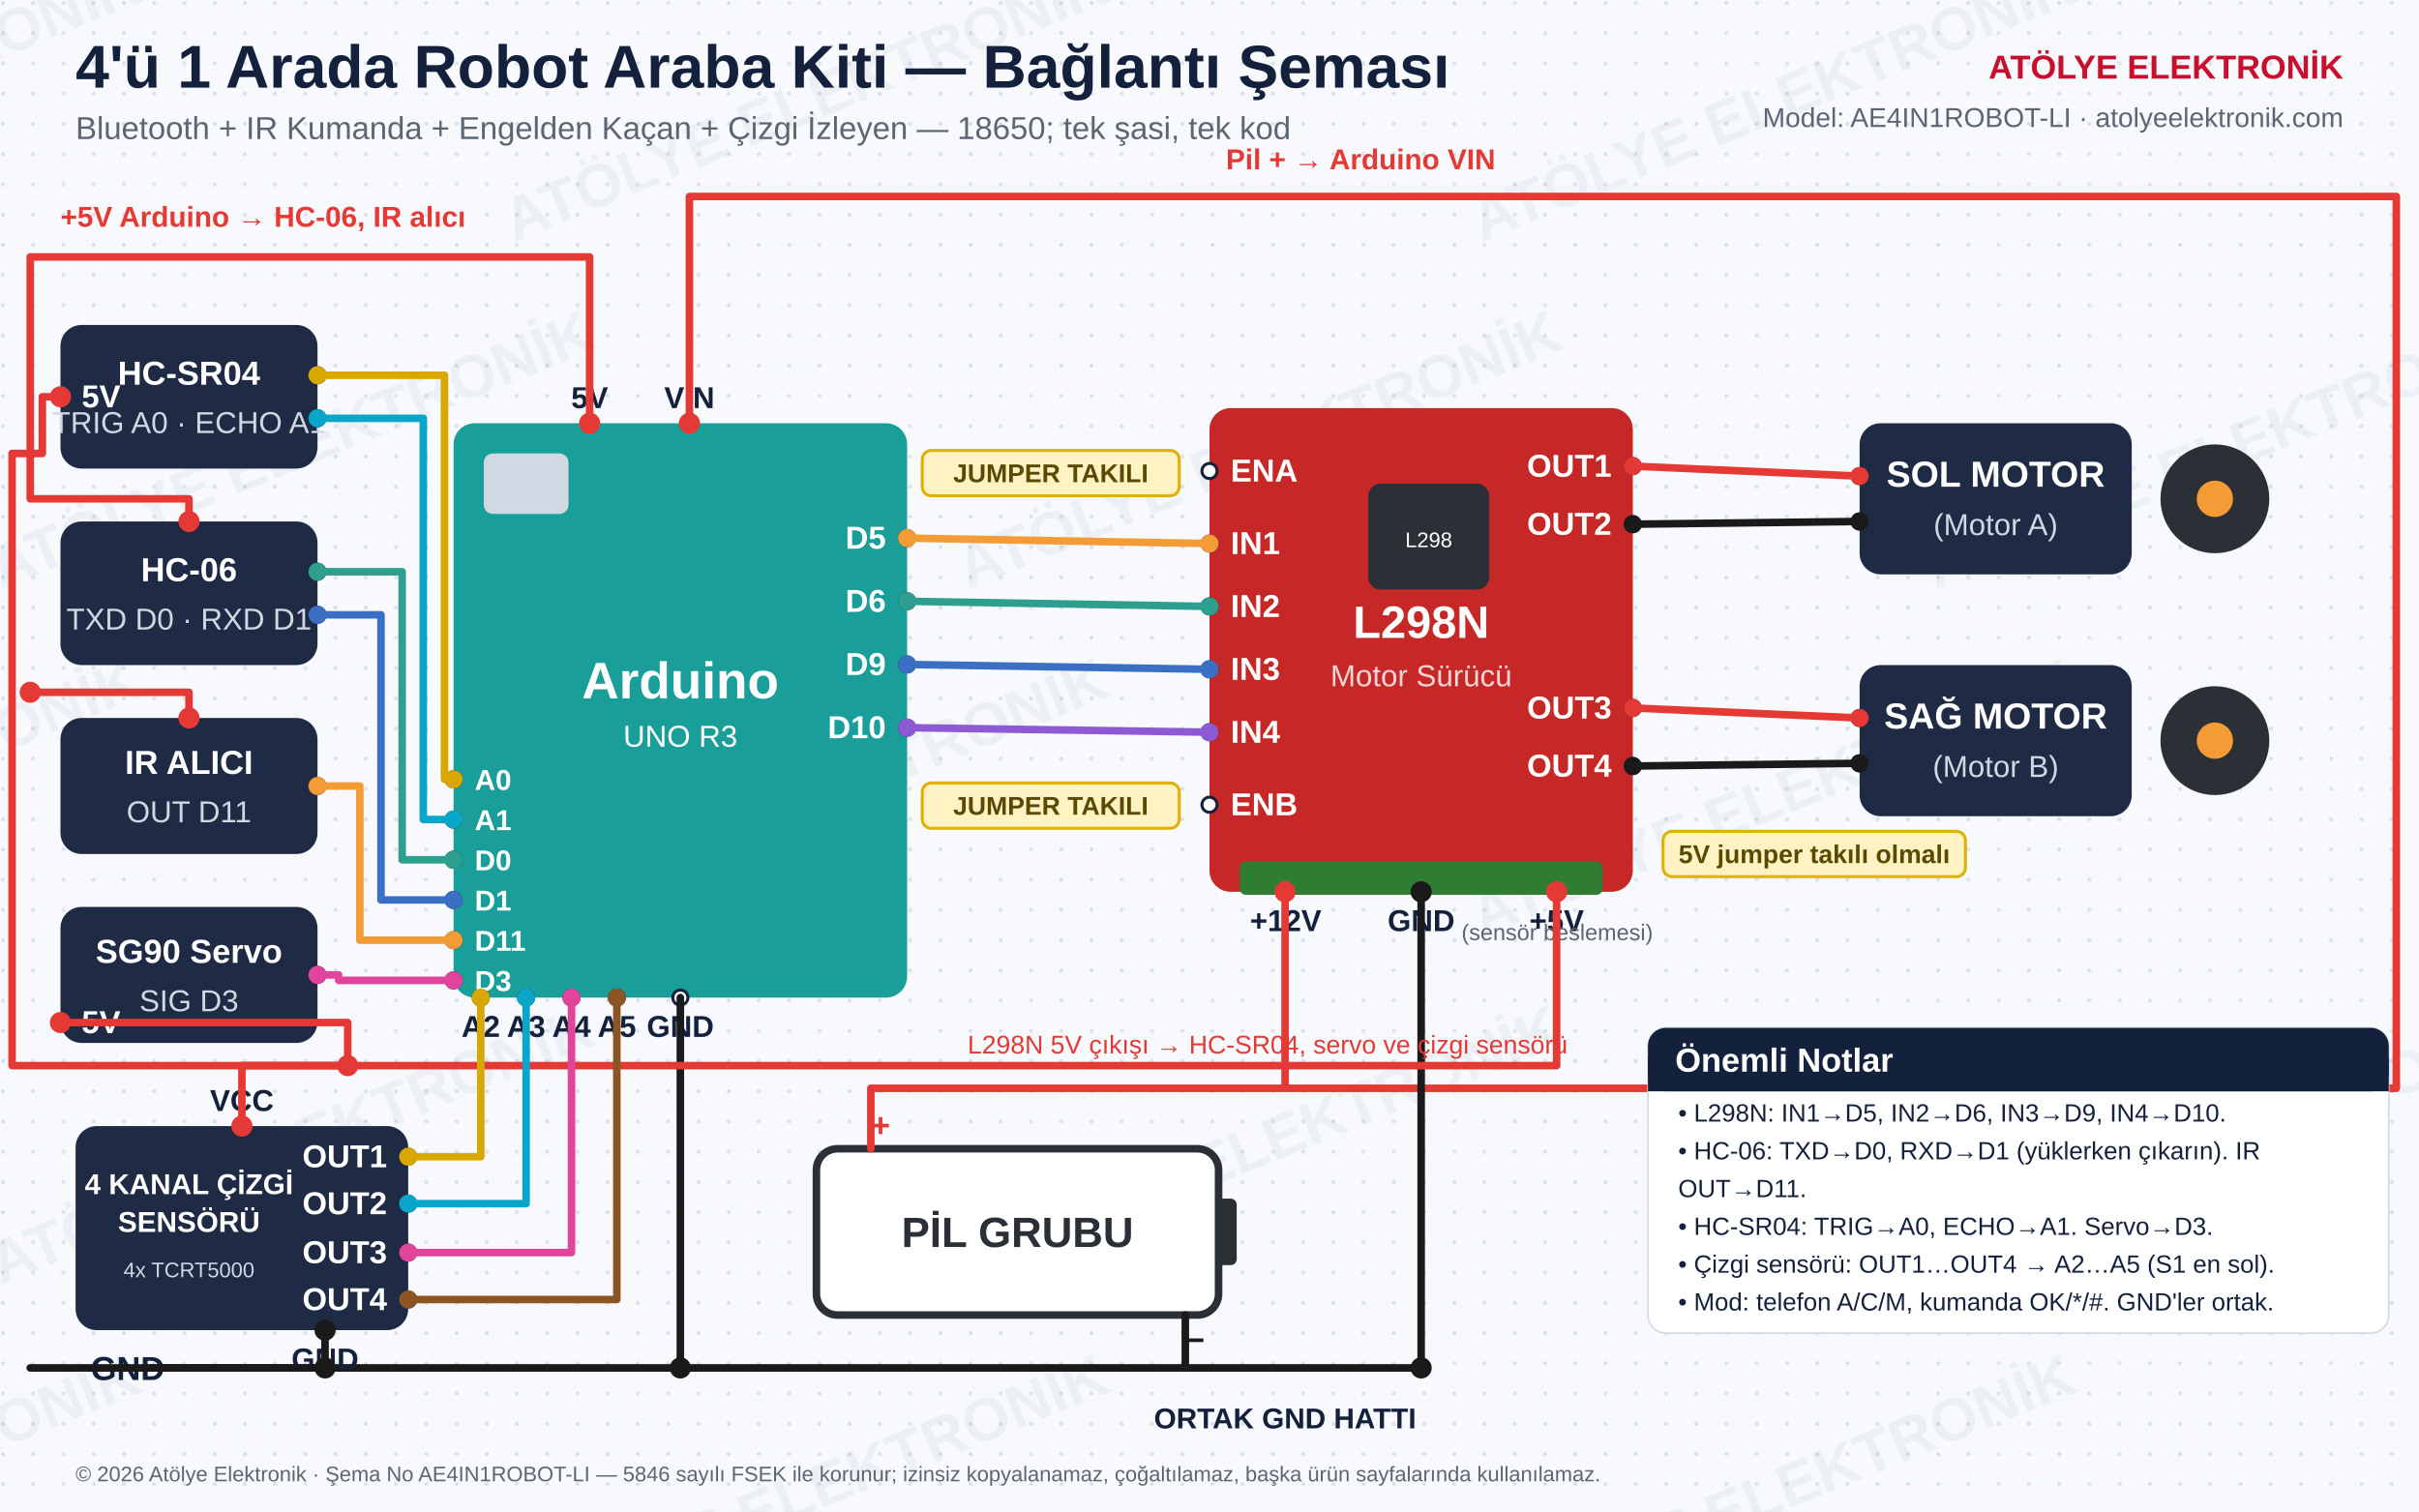
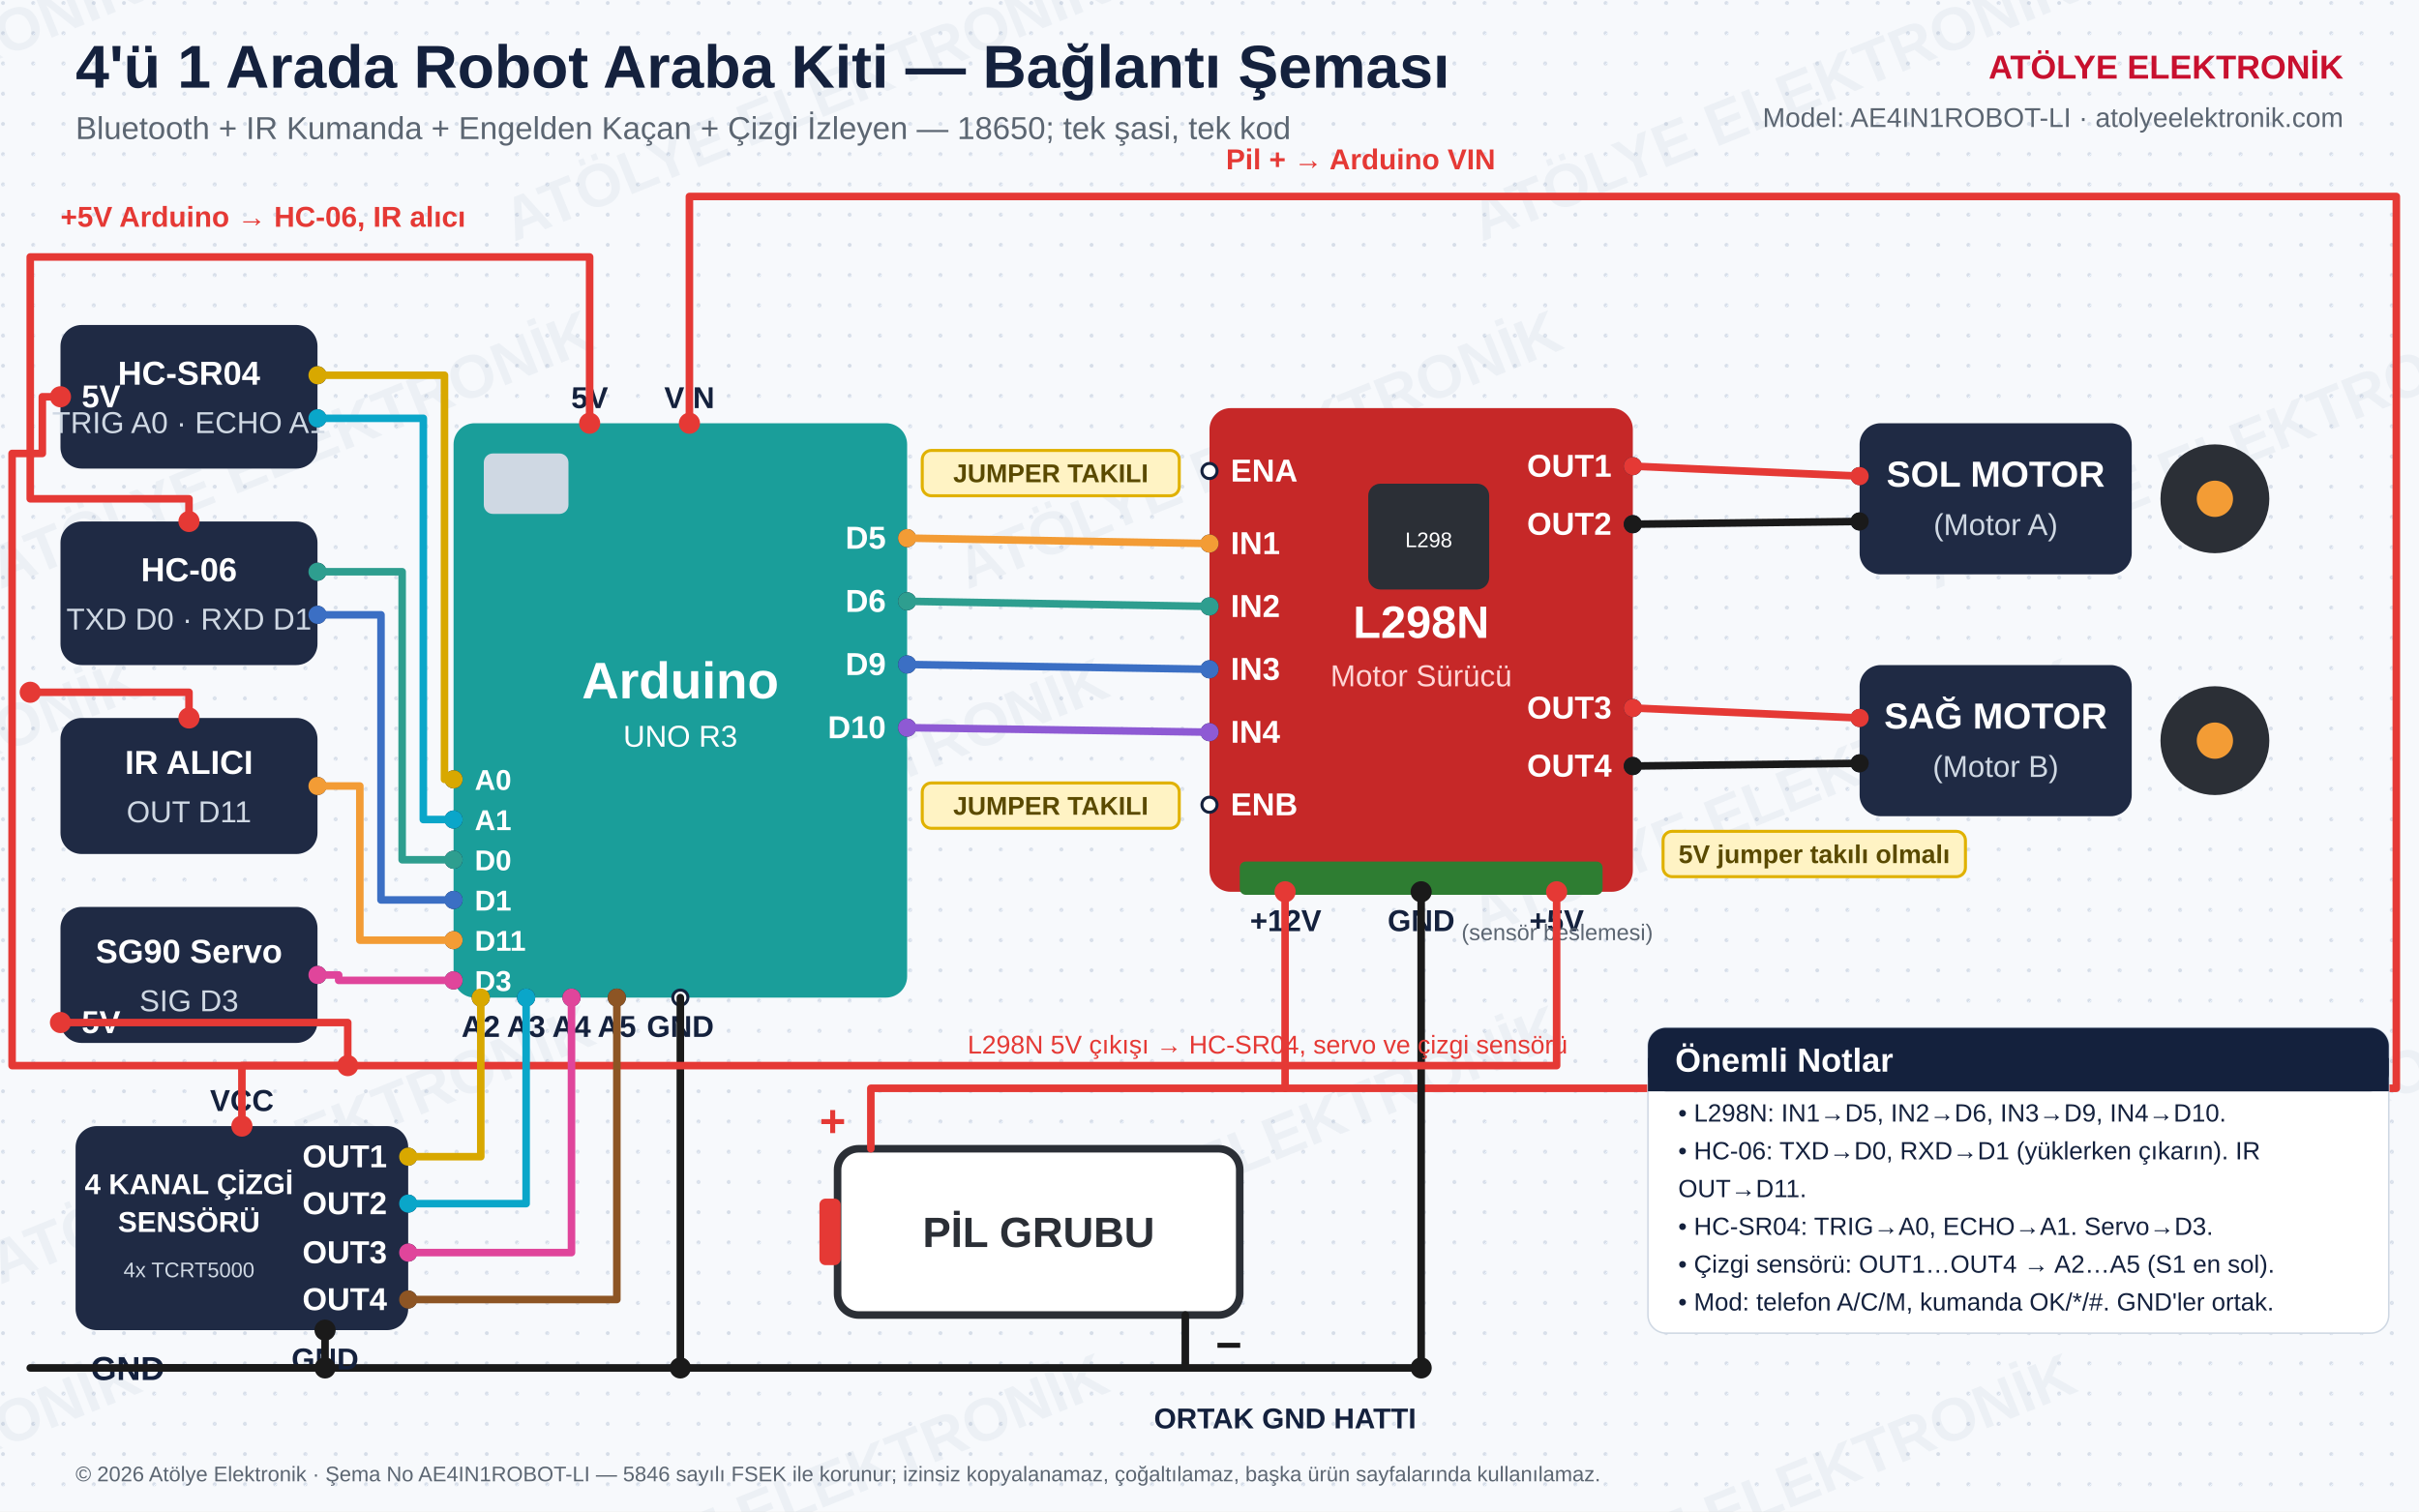
<svg xmlns="http://www.w3.org/2000/svg" width="1600" height="1000" viewBox="0 0 1600 1000" font-family="Segoe UI, Arial, sans-serif">
  <defs>
    <pattern id="dots" width="20" height="20" patternUnits="userSpaceOnUse">
      <circle cx="2" cy="2" r="1.3" fill="#d6dde8" />
    </pattern>
  </defs>
  <rect width="1600" height="1000" fill="#f7f9fc" />
  <rect width="1600" height="1000" fill="url(#dots)" />
  <g opacity="0.045" font-weight="800" font-size="40" fill="#003360">
    <text x="-300" y="160" transform="rotate(-22 -300 160)">ATÖLYE ELEKTRONİK</text>
    <text x="340" y="160" transform="rotate(-22 340 160)">ATÖLYE ELEKTRONİK</text>
    <text x="980" y="160" transform="rotate(-22 980 160)">ATÖLYE ELEKTRONİK</text>
    <text x="1620" y="160" transform="rotate(-22 1620 160)">ATÖLYE ELEKTRONİK</text>
    <text x="0" y="390" transform="rotate(-22 0 390)">ATÖLYE ELEKTRONİK</text>
    <text x="640" y="390" transform="rotate(-22 640 390)">ATÖLYE ELEKTRONİK</text>
    <text x="1280" y="390" transform="rotate(-22 1280 390)">ATÖLYE ELEKTRONİK</text>
    <text x="-300" y="620" transform="rotate(-22 -300 620)">ATÖLYE ELEKTRONİK</text>
    <text x="340" y="620" transform="rotate(-22 340 620)">ATÖLYE ELEKTRONİK</text>
    <text x="980" y="620" transform="rotate(-22 980 620)">ATÖLYE ELEKTRONİK</text>
    <text x="1620" y="620" transform="rotate(-22 1620 620)">ATÖLYE ELEKTRONİK</text>
    <text x="0" y="850" transform="rotate(-22 0 850)">ATÖLYE ELEKTRONİK</text>
    <text x="640" y="850" transform="rotate(-22 640 850)">ATÖLYE ELEKTRONİK</text>
    <text x="1280" y="850" transform="rotate(-22 1280 850)">ATÖLYE ELEKTRONİK</text>
    <text x="-300" y="1080" transform="rotate(-22 -300 1080)">ATÖLYE ELEKTRONİK</text>
    <text x="340" y="1080" transform="rotate(-22 340 1080)">ATÖLYE ELEKTRONİK</text>
    <text x="980" y="1080" transform="rotate(-22 980 1080)">ATÖLYE ELEKTRONİK</text>
    <text x="1620" y="1080" transform="rotate(-22 1620 1080)">ATÖLYE ELEKTRONİK</text>
  </g>
  <text x="50" y="58" font-size="40" font-weight="800" fill="#14213d">4'ü 1 Arada Robot Araba Kiti — Bağlantı Şeması</text>
  <text x="50" y="92" font-size="21" fill="#5c6672">Bluetooth + IR Kumanda + Engelden Kaçan + Çizgi İzleyen — 18650; tek şasi, tek kod</text>
  <text x="1550" y="52" text-anchor="end" font-size="22" font-weight="800" fill="#c8102e">ATÖLYE ELEKTRONİK</text>
  <text x="1550" y="84" text-anchor="end" font-size="18" fill="#5c6672">Model: AE4IN1ROBOT-LI · atolyeelektronik.com</text>
  <rect x="300" y="280" width="300" height="380" rx="14" fill="#1a9e9a" />
  <text x="450.0" y="462.0" text-anchor="middle" font-size="34" font-weight="700" fill="#fff">Arduino</text>
  <text x="450.0" y="494.0" text-anchor="middle" font-size="20" fill="#ffffff">UNO R3</text>
  <text x="586" y="363.0" text-anchor="end" font-size="21" font-weight="700" fill="#fff">D5</text>
  <circle cx="600" cy="356.0" r="5" fill="#fff" stroke="#14213d" stroke-width="2" />
  <text x="586" y="404.8" text-anchor="end" font-size="21" font-weight="700" fill="#fff">D6</text>
  <circle cx="600" cy="397.8" r="5" fill="#fff" stroke="#14213d" stroke-width="2" />
  <text x="586" y="446.6" text-anchor="end" font-size="21" font-weight="700" fill="#fff">D9</text>
  <circle cx="600" cy="439.6" r="5" fill="#fff" stroke="#14213d" stroke-width="2" />
  <text x="586" y="488.4" text-anchor="end" font-size="21" font-weight="700" fill="#fff">D10</text>
  <circle cx="600" cy="481.4" r="5" fill="#fff" stroke="#14213d" stroke-width="2" />
  <text x="390.0" y="270" text-anchor="middle" font-size="20" font-weight="700" fill="#14213d">5V</text>
  <circle cx="390.0" cy="280" r="5" fill="#fff" stroke="#14213d" stroke-width="2" />
  <text x="456.0" y="270" text-anchor="middle" font-size="20" font-weight="700" fill="#14213d">VIN</text>
  <circle cx="456.0" cy="280" r="5" fill="#fff" stroke="#14213d" stroke-width="2" />
  <text x="450.0" y="686" text-anchor="middle" font-size="20" font-weight="700" fill="#14213d">GND</text>
  <circle cx="450.0" cy="660" r="5" fill="#fff" stroke="#14213d" stroke-width="2" />
  <text x="318.0" y="686" text-anchor="middle" font-size="20" font-weight="700" fill="#14213d">A2</text>
  <circle cx="318.0" cy="660" r="5" fill="#fff" stroke="#14213d" stroke-width="2" />
  <text x="348.0" y="686" text-anchor="middle" font-size="20" font-weight="700" fill="#14213d">A3</text>
  <circle cx="348.0" cy="660" r="5" fill="#fff" stroke="#14213d" stroke-width="2" />
  <text x="378.0" y="686" text-anchor="middle" font-size="20" font-weight="700" fill="#14213d">A4</text>
  <circle cx="378.0" cy="660" r="5" fill="#fff" stroke="#14213d" stroke-width="2" />
  <text x="408.0" y="686" text-anchor="middle" font-size="20" font-weight="700" fill="#14213d">A5</text>
  <circle cx="408.0" cy="660" r="5" fill="#fff" stroke="#14213d" stroke-width="2" />
  <rect x="320" y="300" width="56" height="40" rx="6" fill="#cfd8e3" />
  <rect x="800" y="270" width="280" height="320" rx="14" fill="#c62828" />
  <text x="940.0" y="422.0" text-anchor="middle" font-size="30" font-weight="700" fill="#fff">L298N</text>
  <text x="940.0" y="454.0" text-anchor="middle" font-size="20" fill="#ffd5d5">Motor Sürücü</text>
  <text x="814" y="318.6" font-size="21" font-weight="700" fill="#fff">ENA</text>
  <circle cx="800" cy="311.6" r="5" fill="#fff" stroke="#14213d" stroke-width="2" />
  <text x="814" y="366.6" font-size="21" font-weight="700" fill="#fff">IN1</text>
  <circle cx="800" cy="359.6" r="5" fill="#fff" stroke="#14213d" stroke-width="2" />
  <text x="814" y="408.2" font-size="21" font-weight="700" fill="#fff">IN2</text>
  <circle cx="800" cy="401.2" r="5" fill="#fff" stroke="#14213d" stroke-width="2" />
  <text x="814" y="449.8" font-size="21" font-weight="700" fill="#fff">IN3</text>
  <circle cx="800" cy="442.8" r="5" fill="#fff" stroke="#14213d" stroke-width="2" />
  <text x="814" y="491.4" font-size="21" font-weight="700" fill="#fff">IN4</text>
  <circle cx="800" cy="484.4" r="5" fill="#fff" stroke="#14213d" stroke-width="2" />
  <text x="814" y="539.4" font-size="21" font-weight="700" fill="#fff">ENB</text>
  <circle cx="800" cy="532.4" r="5" fill="#fff" stroke="#14213d" stroke-width="2" />
  <text x="1066" y="315.4" text-anchor="end" font-size="21" font-weight="700" fill="#fff">OUT1</text>
  <circle cx="1080" cy="308.4" r="5" fill="#fff" stroke="#14213d" stroke-width="2" />
  <text x="1066" y="353.8" text-anchor="end" font-size="21" font-weight="700" fill="#fff">OUT2</text>
  <circle cx="1080" cy="346.8" r="5" fill="#fff" stroke="#14213d" stroke-width="2" />
  <text x="1066" y="475.4" text-anchor="end" font-size="21" font-weight="700" fill="#fff">OUT3</text>
  <circle cx="1080" cy="468.4" r="5" fill="#fff" stroke="#14213d" stroke-width="2" />
  <text x="1066" y="513.8" text-anchor="end" font-size="21" font-weight="700" fill="#fff">OUT4</text>
  <circle cx="1080" cy="506.8" r="5" fill="#fff" stroke="#14213d" stroke-width="2" />
  <text x="850.4" y="616" text-anchor="middle" font-size="20" font-weight="700" fill="#14213d">+12V</text>
  <circle cx="850.4" cy="590" r="5" fill="#fff" stroke="#14213d" stroke-width="2" />
  <text x="940.0" y="616" text-anchor="middle" font-size="20" font-weight="700" fill="#14213d">GND</text>
  <circle cx="940.0" cy="590" r="5" fill="#fff" stroke="#14213d" stroke-width="2" />
  <text x="1029.6" y="616" text-anchor="middle" font-size="20" font-weight="700" fill="#14213d">+5V</text>
  <circle cx="1029.6" cy="590" r="5" fill="#fff" stroke="#14213d" stroke-width="2" />
  <rect x="905" y="320" width="80" height="70" rx="8" fill="#2b2f36" />
  <text x="945" y="362" text-anchor="middle" font-size="14" fill="#fff">L298</text>
  <rect x="820" y="570" width="240" height="22" rx="4" fill="#2e7d32" />
  <rect x="610" y="298" width="170" height="30" rx="6" fill="#fff3c4" stroke="#e0b100" stroke-width="2" />
  <text x="695.0" y="319" text-anchor="middle" font-size="17" font-weight="700" fill="#5a4a00">JUMPER TAKILI</text>
  <rect x="610" y="518" width="170" height="30" rx="6" fill="#fff3c4" stroke="#e0b100" stroke-width="2" />
  <text x="695.0" y="539" text-anchor="middle" font-size="17" font-weight="700" fill="#5a4a00">JUMPER TAKILI</text>
  <rect x="1100" y="550" width="200" height="30" rx="6" fill="#fff3c4" stroke="#e0b100" stroke-width="2" />
  <text x="1200.0" y="571" text-anchor="middle" font-size="17" font-weight="700" fill="#5a4a00">5V jumper takılı olmalı</text>
  <text x="1030" y="622" text-anchor="middle" font-size="15" font-weight="500" fill="#5c6672">(sensör beslemesi)</text>
  <rect x="1230" y="280" width="180" height="100" rx="14" fill="#1f2a44" />
  <text x="1320.0" y="322.0" text-anchor="middle" font-size="24" font-weight="700" fill="#fff">SOL MOTOR</text>
  <text x="1320.0" y="354.0" text-anchor="middle" font-size="20" fill="#cfd8e3">(Motor A)</text>
  <text x="1244" y="322.0" font-size="21" font-weight="700" fill="#fff" />
  <circle cx="1230" cy="315.0" r="5" fill="#fff" stroke="#14213d" stroke-width="2" />
  <text x="1244" y="352.0" font-size="21" font-weight="700" fill="#fff"> </text>
  <circle cx="1230" cy="345.0" r="5" fill="#fff" stroke="#14213d" stroke-width="2" />
  <circle cx="1465" cy="330" r="36" fill="#2b2f36" />
  <circle cx="1465" cy="330" r="12" fill="#f39c35" />
  <rect x="1230" y="440" width="180" height="100" rx="14" fill="#1f2a44" />
  <text x="1320.0" y="482.0" text-anchor="middle" font-size="24" font-weight="700" fill="#fff">SAĞ MOTOR</text>
  <text x="1320.0" y="514.0" text-anchor="middle" font-size="20" fill="#cfd8e3">(Motor B)</text>
  <text x="1244" y="482.0" font-size="21" font-weight="700" fill="#fff" />
  <circle cx="1230" cy="475.0" r="5" fill="#fff" stroke="#14213d" stroke-width="2" />
  <text x="1244" y="512.0" font-size="21" font-weight="700" fill="#fff"> </text>
  <circle cx="1230" cy="505.0" r="5" fill="#fff" stroke="#14213d" stroke-width="2" />
  <circle cx="1465" cy="490" r="36" fill="#2b2f36" />
  <circle cx="1465" cy="490" r="12" fill="#f39c35" />
-   <rect x="540" y="760" width="266" height="110" rx="14" fill="#fff" stroke="#2b2f36" stroke-width="5" />
-   <rect x="804" y="793.0" width="14" height="44.0" rx="4" fill="#2b2f36" />
-   <text x="673.0" y="825.0" text-anchor="middle" font-size="28" font-weight="800" fill="#2b2f36">PİL GRUBU</text>
-   <text x="576" y="752" font-size="22" font-weight="700" fill="#e53935">+</text>
-   <text x="784" y="894" font-size="22" font-weight="700" fill="#1a1a1a">−</text>
+   <rect x="554" y="760" width="266" height="110" rx="14" fill="#fff" stroke="#2b2f36" stroke-width="5" />
+   <rect x="542" y="793.0" width="14" height="44.0" rx="4" fill="#e53935" />
+   <text x="687.0" y="825.0" text-anchor="middle" font-size="28" font-weight="800" fill="#2b2f36">PİL GRUBU</text>
+   <text x="542" y="752" font-size="30" font-weight="800" fill="#e53935">+</text>
+   <text x="804" y="900" font-size="30" font-weight="800" fill="#1a1a1a">−</text>
  <path d="M 600 356.0 L 800 359.6" fill="none" stroke="#f39c35" stroke-width="5" stroke-linejoin="round" stroke-linecap="round" />
  <circle cx="600" cy="356.0" r="6" fill="#f39c35" />
  <circle cx="800" cy="359.6" r="6" fill="#f39c35" />
  <path d="M 600 397.8 L 800 401.2" fill="none" stroke="#2e9e8f" stroke-width="5" stroke-linejoin="round" stroke-linecap="round" />
  <circle cx="600" cy="397.8" r="6" fill="#2e9e8f" />
  <circle cx="800" cy="401.2" r="6" fill="#2e9e8f" />
  <path d="M 600 439.6 L 800 442.8" fill="none" stroke="#3b6fc4" stroke-width="5" stroke-linejoin="round" stroke-linecap="round" />
  <circle cx="600" cy="439.6" r="6" fill="#3b6fc4" />
  <circle cx="800" cy="442.8" r="6" fill="#3b6fc4" />
  <path d="M 600 481.4 L 800 484.4" fill="none" stroke="#8e5ad4" stroke-width="5" stroke-linejoin="round" stroke-linecap="round" />
  <circle cx="600" cy="481.4" r="6" fill="#8e5ad4" />
  <circle cx="800" cy="484.4" r="6" fill="#8e5ad4" />
  <path d="M 1080 308.4 L 1230 315.0" fill="none" stroke="#e53935" stroke-width="5" stroke-linejoin="round" stroke-linecap="round" />
  <circle cx="1080" cy="308.4" r="6" fill="#e53935" />
  <circle cx="1230" cy="315.0" r="6" fill="#e53935" />
  <path d="M 1080 346.8 L 1230 345.0" fill="none" stroke="#1a1a1a" stroke-width="5" stroke-linejoin="round" stroke-linecap="round" />
  <circle cx="1080" cy="346.8" r="6" fill="#1a1a1a" />
  <circle cx="1230" cy="345.0" r="6" fill="#1a1a1a" />
  <path d="M 1080 468.4 L 1230 475.0" fill="none" stroke="#e53935" stroke-width="5" stroke-linejoin="round" stroke-linecap="round" />
  <circle cx="1080" cy="468.4" r="6" fill="#e53935" />
  <circle cx="1230" cy="475.0" r="6" fill="#e53935" />
  <path d="M 1080 506.8 L 1230 505.0" fill="none" stroke="#1a1a1a" stroke-width="5" stroke-linejoin="round" stroke-linecap="round" />
  <circle cx="1080" cy="506.8" r="6" fill="#1a1a1a" />
  <circle cx="1230" cy="505.0" r="6" fill="#1a1a1a" />
  <path d="M 576 760 L 576 720 L 850 720 L 850 590" fill="none" stroke="#e53935" stroke-width="5" stroke-linejoin="round" stroke-linecap="round" />
  <circle cx="850" cy="590" r="7" fill="#e53935" />
  <path d="M 850 720 L 1585 720 L 1585 130 L 456 130 L 456 280" fill="none" stroke="#e53935" stroke-width="5" stroke-linejoin="round" stroke-linecap="round" />
  <circle cx="456" cy="280" r="7" fill="#e53935" />
  <text x="900" y="112" text-anchor="middle" font-size="19" font-weight="700" fill="#e53935">Pil + → Arduino VIN</text>
  <path d="M 784 870 L 784 905 L 100 905" fill="none" stroke="#1a1a1a" stroke-width="5" stroke-linejoin="round" stroke-linecap="round" />
  <path d="M 784 905 L 940 905 L 940 590" fill="none" stroke="#1a1a1a" stroke-width="5" stroke-linejoin="round" stroke-linecap="round" />
  <circle cx="940" cy="590" r="7" fill="#1a1a1a" />
  <path d="M 450 660 L 450 905" fill="none" stroke="#1a1a1a" stroke-width="5" stroke-linejoin="round" stroke-linecap="round" />
  <circle cx="450" cy="905" r="7" fill="#1a1a1a" />
  <circle cx="940" cy="905" r="7" fill="#1a1a1a" />
  <text x="60" y="913" text-anchor="start" font-size="22" font-weight="700" fill="#14213d">GND</text>
  <text x="850" y="945" text-anchor="middle" font-size="19" font-weight="700" fill="#14213d">ORTAK GND HATTI</text>
  <rect x="40" y="215" width="170" height="95" rx="14" fill="#1f2a44" />
  <text x="125.0" y="254.5" text-anchor="middle" font-size="22" font-weight="700" fill="#fff">HC-SR04</text>
  <text x="125.0" y="286.5" text-anchor="middle" font-size="20" fill="#cfd8e3">TRIG A0 · ECHO A1</text>
  <text x="196" y="255.25" text-anchor="end" font-size="21" font-weight="700" fill="#fff" />
  <circle cx="210" cy="248.25" r="5" fill="#fff" stroke="#14213d" stroke-width="2" />
  <text x="196" y="283.75" text-anchor="end" font-size="21" font-weight="700" fill="#fff"> </text>
  <circle cx="210" cy="276.75" r="5" fill="#fff" stroke="#14213d" stroke-width="2" />
  <text x="54" y="269.5" font-size="21" font-weight="700" fill="#fff">5V</text>
  <circle cx="40" cy="262.5" r="5" fill="#fff" stroke="#14213d" stroke-width="2" />
  <rect x="40" y="345" width="170" height="95" rx="14" fill="#1f2a44" />
  <text x="125.0" y="384.5" text-anchor="middle" font-size="22" font-weight="700" fill="#fff">HC-06</text>
  <text x="125.0" y="416.5" text-anchor="middle" font-size="20" fill="#cfd8e3">TXD D0 · RXD D1</text>
  <text x="196" y="385.25" text-anchor="end" font-size="21" font-weight="700" fill="#fff" />
  <circle cx="210" cy="378.25" r="5" fill="#fff" stroke="#14213d" stroke-width="2" />
  <text x="196" y="413.75" text-anchor="end" font-size="21" font-weight="700" fill="#fff"> </text>
  <circle cx="210" cy="406.75" r="5" fill="#fff" stroke="#14213d" stroke-width="2" />
  <rect x="40" y="475" width="170" height="90" rx="14" fill="#1f2a44" />
  <text x="125.0" y="512.0" text-anchor="middle" font-size="22" font-weight="700" fill="#fff">IR ALICI</text>
  <text x="125.0" y="544.0" text-anchor="middle" font-size="20" fill="#cfd8e3">OUT D11</text>
  <text x="196" y="527.0" text-anchor="end" font-size="21" font-weight="700" fill="#fff" />
  <circle cx="210" cy="520.0" r="5" fill="#fff" stroke="#14213d" stroke-width="2" />
  <rect x="40" y="600" width="170" height="90" rx="14" fill="#1f2a44" />
  <text x="125.0" y="637.0" text-anchor="middle" font-size="22" font-weight="700" fill="#fff">SG90 Servo</text>
  <text x="125.0" y="669.0" text-anchor="middle" font-size="20" fill="#cfd8e3">SIG D3</text>
  <text x="196" y="652.0" text-anchor="end" font-size="21" font-weight="700" fill="#fff" />
  <circle cx="210" cy="645.0" r="5" fill="#fff" stroke="#14213d" stroke-width="2" />
  <text x="54" y="683.5" font-size="21" font-weight="700" fill="#fff">5V</text>
  <circle cx="40" cy="676.5" r="5" fill="#fff" stroke="#14213d" stroke-width="2" />
  <text x="314" y="522.6" font-size="19" font-weight="700" fill="#fff">A0</text>
  <circle cx="300" cy="515.6" r="5" fill="#fff" stroke="#14213d" stroke-width="2" />
  <text x="314" y="549.2" font-size="19" font-weight="700" fill="#fff">A1</text>
  <circle cx="300" cy="542.2" r="5" fill="#fff" stroke="#14213d" stroke-width="2" />
  <text x="314" y="575.8" font-size="19" font-weight="700" fill="#fff">D0</text>
  <circle cx="300" cy="568.8" r="5" fill="#fff" stroke="#14213d" stroke-width="2" />
  <text x="314" y="602.4" font-size="19" font-weight="700" fill="#fff">D1</text>
  <circle cx="300" cy="595.4" r="5" fill="#fff" stroke="#14213d" stroke-width="2" />
  <text x="314" y="629.0" font-size="19" font-weight="700" fill="#fff">D11</text>
  <circle cx="300" cy="622.0" r="5" fill="#fff" stroke="#14213d" stroke-width="2" />
  <text x="314" y="655.6" font-size="19" font-weight="700" fill="#fff">D3</text>
  <circle cx="300" cy="648.6" r="5" fill="#fff" stroke="#14213d" stroke-width="2" />
  <path d="M 210 248.25 L 294 248.25 L 294 515.6 L 300 515.6" fill="none" stroke="#d8a800" stroke-width="5" stroke-linejoin="round" stroke-linecap="round" />
  <circle cx="210" cy="248.25" r="6" fill="#d8a800" />
  <circle cx="300" cy="515.6" r="6" fill="#d8a800" />
  <path d="M 210 276.75 L 280 276.75 L 280 542.2 L 300 542.2" fill="none" stroke="#0aa6c9" stroke-width="5" stroke-linejoin="round" stroke-linecap="round" />
  <circle cx="210" cy="276.75" r="6" fill="#0aa6c9" />
  <circle cx="300" cy="542.2" r="6" fill="#0aa6c9" />
  <path d="M 210 378.25 L 266 378.25 L 266 568.8 L 300 568.8" fill="none" stroke="#2e9e8f" stroke-width="5" stroke-linejoin="round" stroke-linecap="round" />
  <circle cx="210" cy="378.25" r="6" fill="#2e9e8f" />
  <circle cx="300" cy="568.8" r="6" fill="#2e9e8f" />
  <path d="M 210 406.75 L 252 406.75 L 252 595.4 L 300 595.4" fill="none" stroke="#3b6fc4" stroke-width="5" stroke-linejoin="round" stroke-linecap="round" />
  <circle cx="210" cy="406.75" r="6" fill="#3b6fc4" />
  <circle cx="300" cy="595.4" r="6" fill="#3b6fc4" />
  <path d="M 210 520.0 L 238 520 L 238 622 L 300 622.0" fill="none" stroke="#f39c35" stroke-width="5" stroke-linejoin="round" stroke-linecap="round" />
  <circle cx="210" cy="520.0" r="6" fill="#f39c35" />
  <circle cx="300" cy="622.0" r="6" fill="#f39c35" />
  <path d="M 210 645.0 L 224 645 L 224 648.6 L 300 648.6" fill="none" stroke="#e0459b" stroke-width="5" stroke-linejoin="round" stroke-linecap="round" />
  <circle cx="210" cy="645.0" r="6" fill="#e0459b" />
  <circle cx="300" cy="648.6" r="6" fill="#e0459b" />
  <path d="M 125 345 L 125 330 L 20 330 L 20 170 L 390 170 L 390 280" fill="none" stroke="#e53935" stroke-width="5" stroke-linejoin="round" stroke-linecap="round" />
  <circle cx="390" cy="280" r="7" fill="#e53935" />
  <circle cx="125" cy="345" r="7" fill="#e53935" />
  <path d="M 125 475 L 125 458 L 20 458" fill="none" stroke="#e53935" stroke-width="5" stroke-linejoin="round" stroke-linecap="round" />
  <circle cx="125" cy="475" r="7" fill="#e53935" />
  <circle cx="20" cy="458" r="7" fill="#e53935" />
  <text x="40" y="150" text-anchor="start" font-size="19" font-weight="700" fill="#e53935">+5V Arduino → HC-06, IR alıcı</text>
  <path d="M 40 262.5 L 28 262.5 L 28 300 L 8 300 L 8 705 L 230 705 L 230 676.5 L 40 676.5" fill="none" stroke="#e53935" stroke-width="5" stroke-linejoin="round" stroke-linecap="round" />
  <circle cx="40" cy="262.5" r="7" fill="#e53935" />
  <circle cx="40" cy="676.5" r="7" fill="#e53935" />
  <path d="M 230 705 L 1029.6 705 L 1029.6 590" fill="none" stroke="#e53935" stroke-width="5" stroke-linejoin="round" stroke-linecap="round" />
  <circle cx="230" cy="705" r="7" fill="#e53935" />
  <circle cx="1029.6" cy="590" r="7" fill="#e53935" />
  <text x="640" y="697" text-anchor="start" font-size="17" font-weight="500" fill="#e53935">L298N 5V çıkışı → HC-SR04, servo ve çizgi sensörü</text>
  <path d="M 20 905 L 100 905" fill="none" stroke="#1a1a1a" stroke-width="5" stroke-linejoin="round" stroke-linecap="round" />
  <rect x="50" y="745" width="220" height="135" rx="14" fill="#1f2a44" />
  <text x="160.0" y="822.5" text-anchor="middle" font-size="18" font-weight="700" fill="#fff" />
  <text x="160.0" y="735" text-anchor="middle" font-size="20" font-weight="700" fill="#14213d">VCC</text>
  <circle cx="160.0" cy="745" r="5" fill="#fff" stroke="#14213d" stroke-width="2" />
  <text x="215.0" y="906" text-anchor="middle" font-size="20" font-weight="700" fill="#14213d">GND</text>
  <circle cx="215.0" cy="880" r="5" fill="#fff" stroke="#14213d" stroke-width="2" />
  <text x="256" y="772.25" text-anchor="end" font-size="21" font-weight="700" fill="#fff">OUT1</text>
  <circle cx="270" cy="765.25" r="5" fill="#fff" stroke="#14213d" stroke-width="2" />
  <text x="256" y="803.3" text-anchor="end" font-size="21" font-weight="700" fill="#fff">OUT2</text>
  <circle cx="270" cy="796.3" r="5" fill="#fff" stroke="#14213d" stroke-width="2" />
  <text x="256" y="835.7" text-anchor="end" font-size="21" font-weight="700" fill="#fff">OUT3</text>
  <circle cx="270" cy="828.7" r="5" fill="#fff" stroke="#14213d" stroke-width="2" />
  <text x="256" y="866.75" text-anchor="end" font-size="21" font-weight="700" fill="#fff">OUT4</text>
  <circle cx="270" cy="859.75" r="5" fill="#fff" stroke="#14213d" stroke-width="2" />
  <text x="125" y="790" text-anchor="middle" font-size="19" font-weight="700" fill="#fff">4 KANAL ÇİZGİ</text>
  <text x="125" y="815" text-anchor="middle" font-size="19" font-weight="700" fill="#fff">SENSÖRÜ</text>
  <text x="125" y="845" text-anchor="middle" font-size="14" font-weight="500" fill="#cfd8e3">4x TCRT5000</text>
  <path d="M 270 765.25 L 318.0 765.25 L 318.0 660" fill="none" stroke="#d8a800" stroke-width="5" stroke-linejoin="round" stroke-linecap="round" />
  <circle cx="270" cy="765.25" r="6" fill="#d8a800" />
  <circle cx="318.0" cy="660" r="6" fill="#d8a800" />
  <path d="M 270 796.3 L 348.0 796.3 L 348.0 660" fill="none" stroke="#0aa6c9" stroke-width="5" stroke-linejoin="round" stroke-linecap="round" />
  <circle cx="270" cy="796.3" r="6" fill="#0aa6c9" />
  <circle cx="348.0" cy="660" r="6" fill="#0aa6c9" />
  <path d="M 270 828.7 L 378.0 828.7 L 378.0 660" fill="none" stroke="#e0459b" stroke-width="5" stroke-linejoin="round" stroke-linecap="round" />
  <circle cx="270" cy="828.7" r="6" fill="#e0459b" />
  <circle cx="378.0" cy="660" r="6" fill="#e0459b" />
  <path d="M 270 859.75 L 408.0 859.75 L 408.0 660" fill="none" stroke="#8d5524" stroke-width="5" stroke-linejoin="round" stroke-linecap="round" />
  <circle cx="270" cy="859.75" r="6" fill="#8d5524" />
  <circle cx="408.0" cy="660" r="6" fill="#8d5524" />
  <path d="M 160 745 L 160 705 L 230 705" fill="none" stroke="#e53935" stroke-width="5" stroke-linejoin="round" stroke-linecap="round" />
  <circle cx="160" cy="745" r="7" fill="#e53935" />
  <path d="M 215 880 L 215 905 L 100 905" fill="none" stroke="#1a1a1a" stroke-width="5" stroke-linejoin="round" stroke-linecap="round" />
  <circle cx="215" cy="880" r="7" fill="#1a1a1a" />
  <circle cx="215" cy="905" r="7" fill="#1a1a1a" />
  <rect x="1090" y="680" width="490" height="202" rx="12" fill="#fff" stroke="#cfd8e3" />
  <rect x="1090" y="680" width="490" height="42" rx="12" fill="#14213d" />
  <rect x="1090" y="700" width="490" height="22" fill="#14213d" />
  <text x="1108" y="709" font-size="22" font-weight="700" fill="#fff">Önemli Notlar</text>
  <text x="1110" y="742" font-size="16.5" fill="#14213d">• L298N: IN1→D5, IN2→D6, IN3→D9, IN4→D10.</text>
  <text x="1110" y="767" font-size="16.5" fill="#14213d">• HC-06: TXD→D0, RXD→D1 (yüklerken çıkarın). IR</text>
  <text x="1110" y="792" font-size="16.5" fill="#14213d">   OUT→D11.</text>
  <text x="1110" y="817" font-size="16.5" fill="#14213d">• HC-SR04: TRIG→A0, ECHO→A1. Servo→D3.</text>
  <text x="1110" y="842" font-size="16.5" fill="#14213d">• Çizgi sensörü: OUT1…OUT4 → A2…A5 (S1 en sol).</text>
  <text x="1110" y="867" font-size="16.5" fill="#14213d">• Mod: telefon A/C/M, kumanda OK/*/#. GND'ler ortak.</text>
  <text x="50" y="980" font-size="14" fill="#5c6672">© 2026 Atölye Elektronik · Şema No AE4IN1ROBOT-LI — 5846 sayılı FSEK ile korunur; izinsiz kopyalanamaz, çoğaltılamaz, başka ürün sayfalarında kullanılamaz.</text>
</svg>
